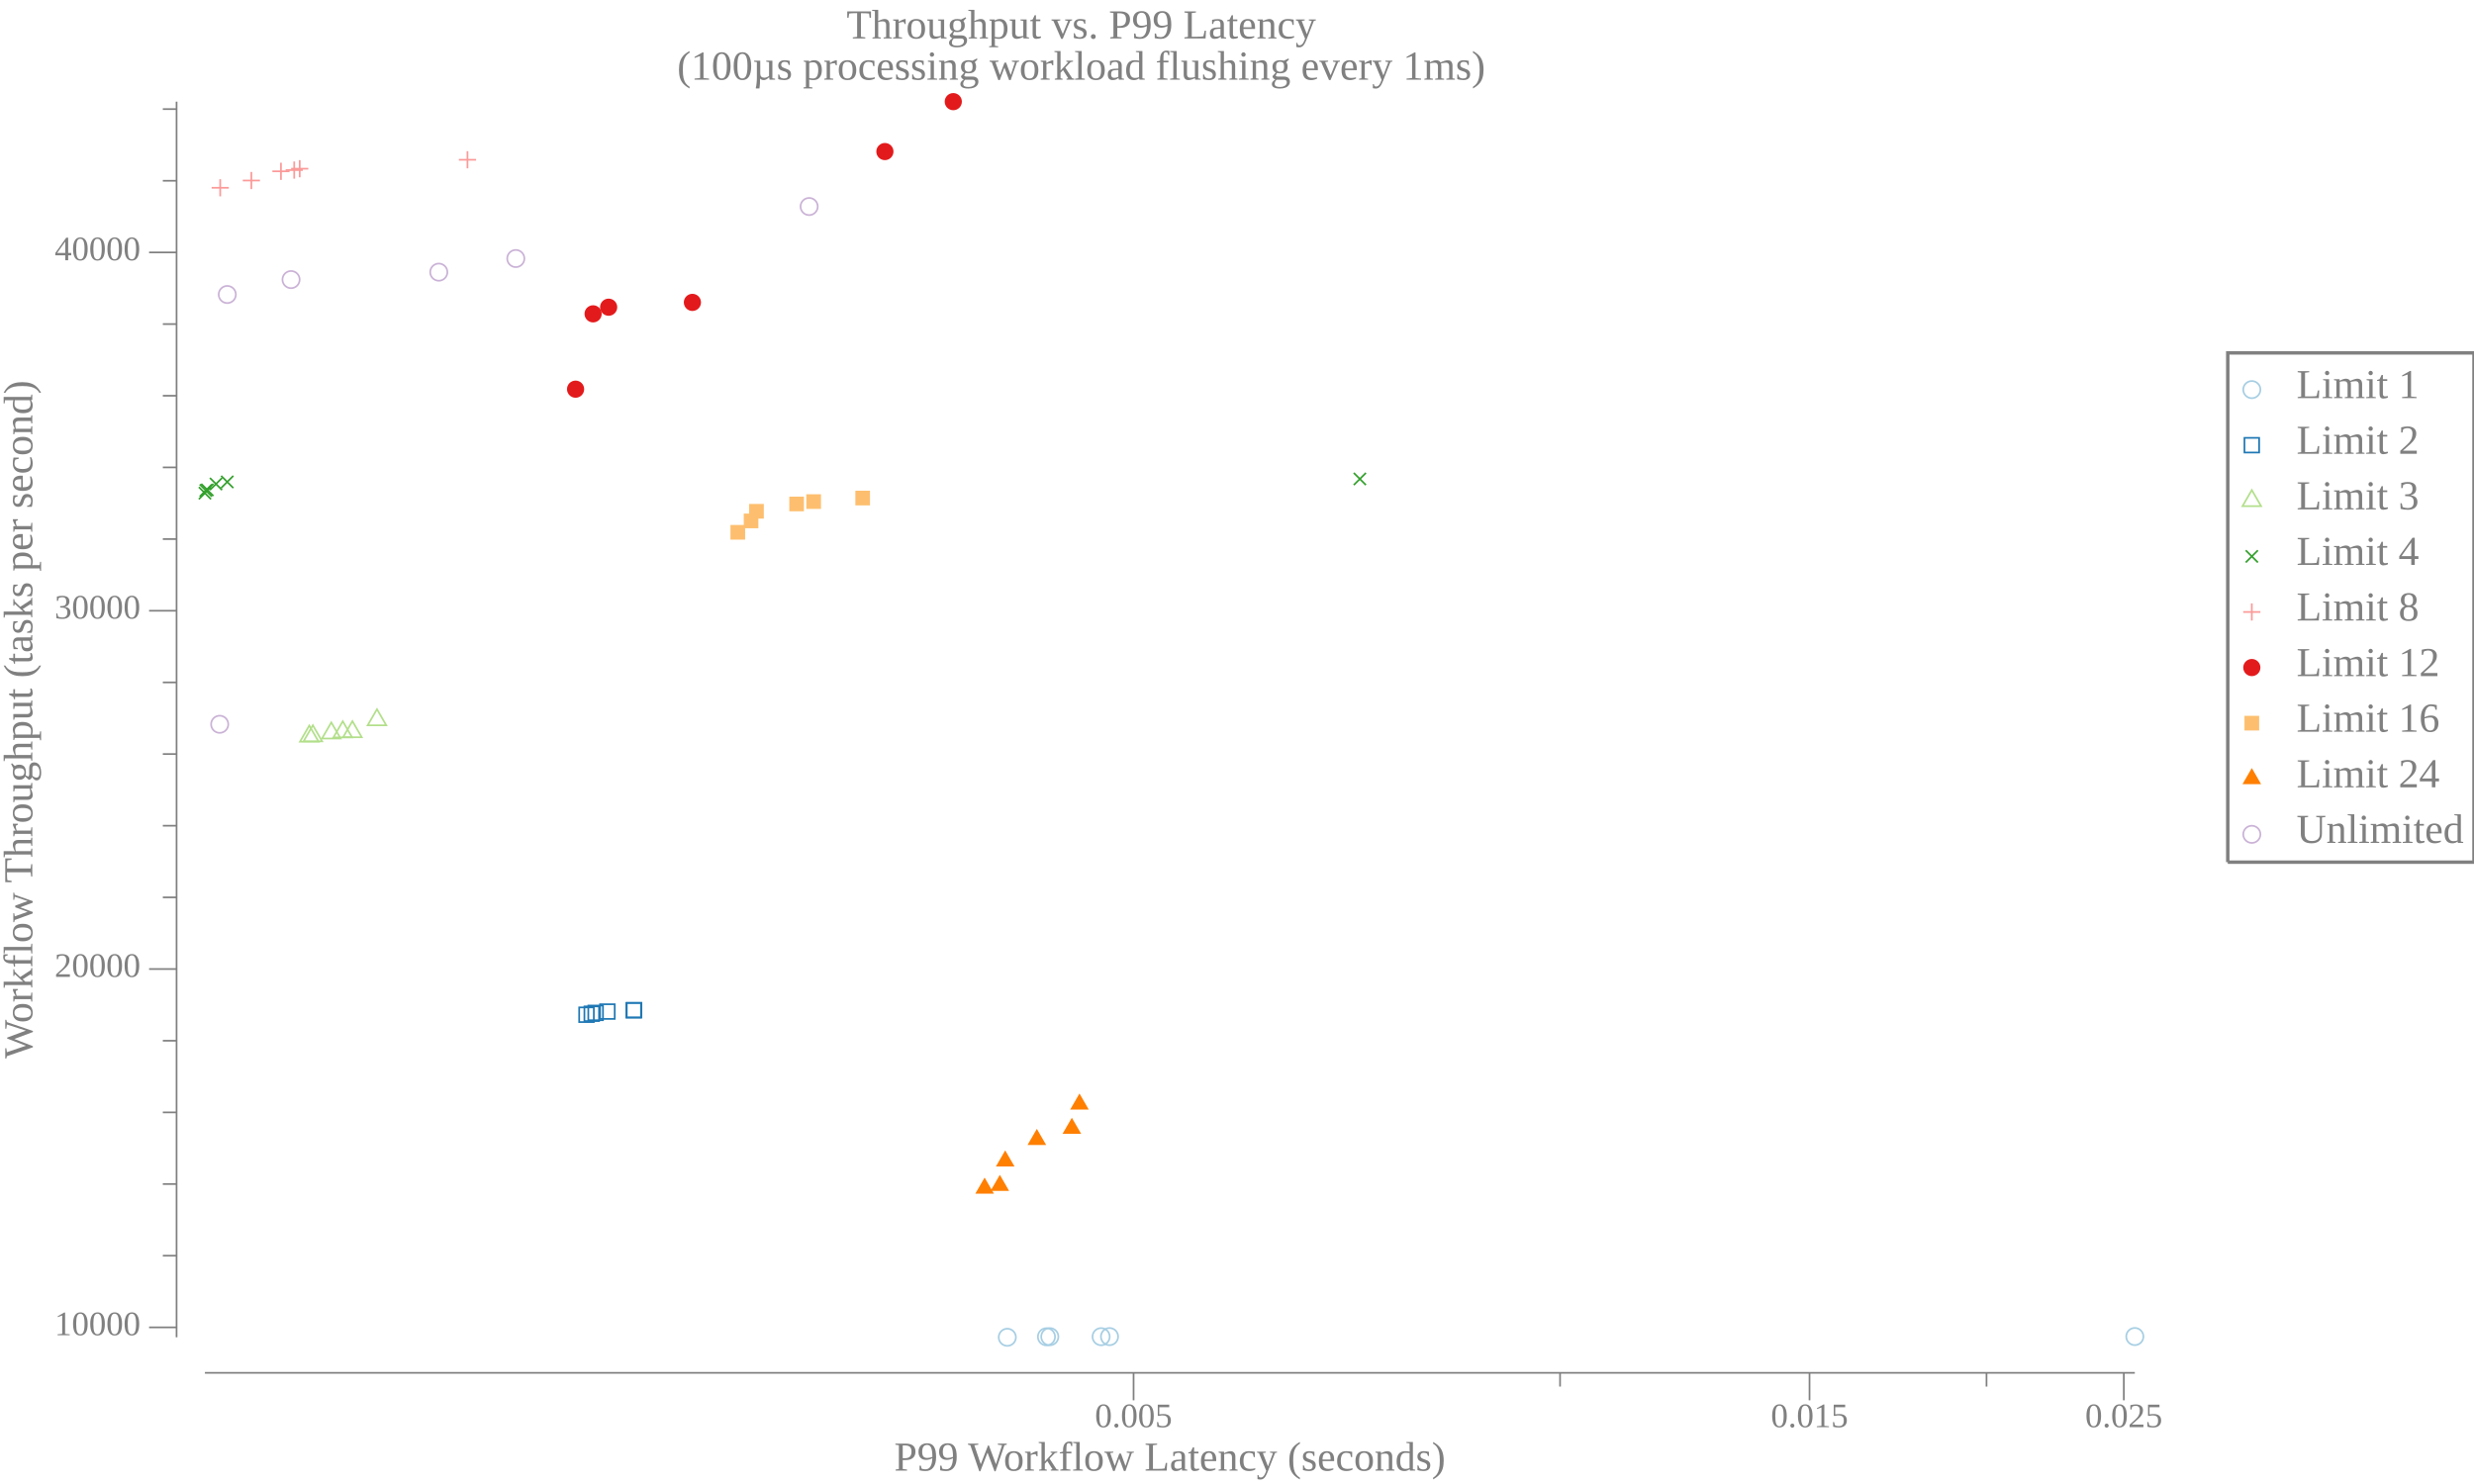
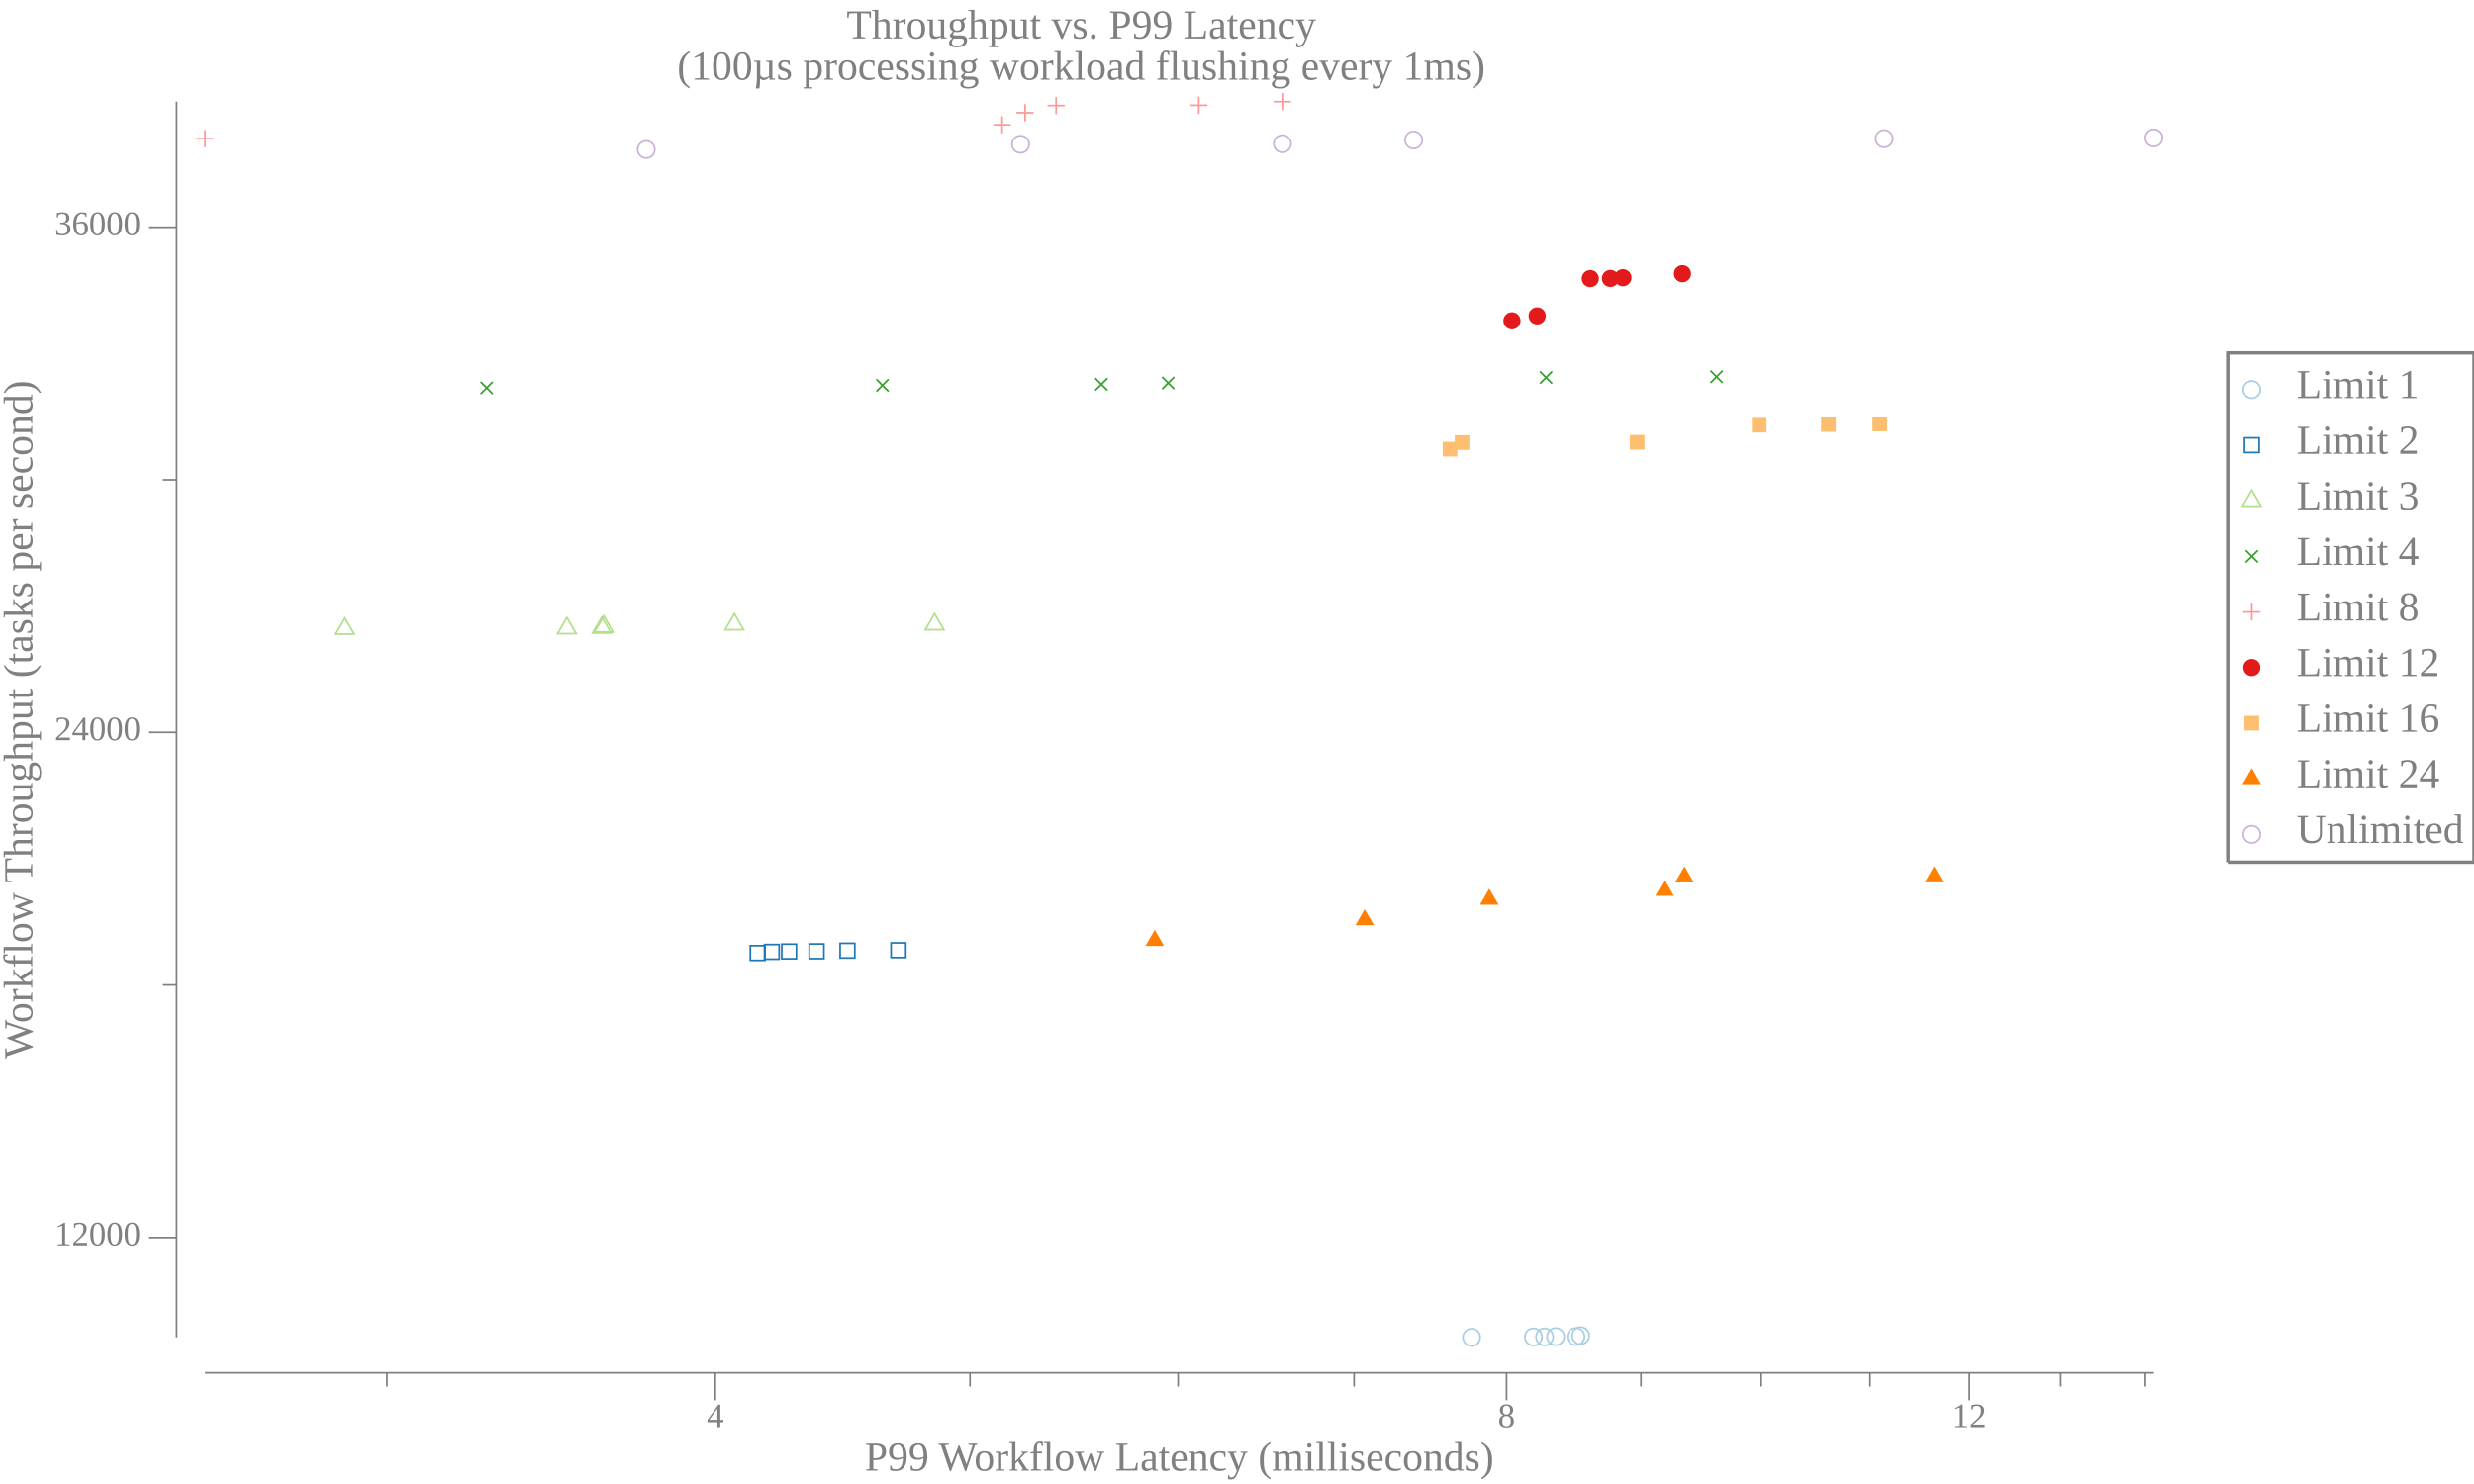
<svg xmlns="http://www.w3.org/2000/svg" width="720pt" height="432pt" viewBox="0 0 720 432">
  <g transform="scale(1, -1) translate(0, -432)">
    <path d="M657.84,318.58A2.5,2.5 0 1 1 652.84,318.58A2.5,2.5 0 1 1 657.84,318.58Z" style="fill:none;stroke:#A6CEE3;stroke-width:0.5" />
    <text x="668.34" y="-316.1" transform="scale(1, -1)" style="font-family:Liberation Serif;font-variant:normal;font-weight:normal;font-style:normal;font-size:12px;fill:#808080">Limit 1</text>
    <path d="M653.2,300.27L657.47,300.27L657.47,304.54L653.2,304.54Z" style="fill:none;stroke:#1F78B4;stroke-width:0.5" />
    <text x="668.34" y="-299.91" transform="scale(1, -1)" style="font-family:Liberation Serif;font-variant:normal;font-weight:normal;font-style:normal;font-size:12px;fill:#808080">Limit 2</text>
    <path d="M655.34,289.34L652.63,284.66L658.04,284.66Z" style="fill:none;stroke:#B2DF8A;stroke-width:0.5" />
    <text x="668.34" y="-283.73" transform="scale(1, -1)" style="font-family:Liberation Serif;font-variant:normal;font-weight:normal;font-style:normal;font-size:12px;fill:#808080">Limit 3</text>
    <path d="M653.57,268.27L657.11,271.8" style="fill:none;stroke:#33A02C;stroke-width:0.5" />
    <path d="M653.57,271.8L657.11,268.27" style="fill:none;stroke:#33A02C;stroke-width:0.5" />
    <text x="668.34" y="-267.55" transform="scale(1, -1)" style="font-family:Liberation Serif;font-variant:normal;font-weight:normal;font-style:normal;font-size:12px;fill:#808080">Limit 4</text>
    <path d="M655.34,256.35L655.34,251.35" style="fill:none;stroke:#FB9A99;stroke-width:0.5" />
    <path d="M652.84,253.85L657.84,253.85" style="fill:none;stroke:#FB9A99;stroke-width:0.5" />
    <text x="668.34" y="-251.36" transform="scale(1, -1)" style="font-family:Liberation Serif;font-variant:normal;font-weight:normal;font-style:normal;font-size:12px;fill:#808080">Limit 8</text>
    <path d="M657.84,237.67A2.5,2.5 0 1 1 652.84,237.67A2.5,2.5 0 1 1 657.84,237.67Z" style="fill:#E31A1C" />
    <text x="668.34" y="-235.18" transform="scale(1, -1)" style="font-family:Liberation Serif;font-variant:normal;font-weight:normal;font-style:normal;font-size:12px;fill:#808080">Limit 12</text>
    <path d="M653.2,219.35L657.47,219.35L657.47,223.62L653.2,223.62Z" style="fill:#FDBF6F" />
    <text x="668.34" y="-219" transform="scale(1, -1)" style="font-family:Liberation Serif;font-variant:normal;font-weight:normal;font-style:normal;font-size:12px;fill:#808080">Limit 16</text>
    <path d="M655.34,208.42L652.63,203.74L658.04,203.74Z" style="fill:#FF7F00" />
    <text x="668.34" y="-202.81" transform="scale(1, -1)" style="font-family:Liberation Serif;font-variant:normal;font-weight:normal;font-style:normal;font-size:12px;fill:#808080">Limit 24</text>
    <path d="M657.84,189.12A2.5,2.5 0 1 1 652.84,189.12A2.5,2.5 0 1 1 657.84,189.12Z" style="fill:none;stroke:#CAB2D6;stroke-width:0.5" />
    <text x="668.34" y="-186.63" transform="scale(1, -1)" style="font-family:Liberation Serif;font-variant:normal;font-weight:normal;font-style:normal;font-size:12px;fill:#808080">Unlimited</text>
    <path d="M648.34,181.02L648.34,329.27L720,329.27L720,181.02L648.34,181.02" style="fill:none;stroke:#808080" />
    <path d="M0,0L629.34,0L629.34,432L0,432Z" style="fill:#-8000000000000000-8000000000000000-8000000000000000;fill-opacity:0" />
    <text x="246.35" y="-420.81" transform="scale(1, -1)" style="font-family:Liberation Serif;font-variant:normal;font-weight:normal;font-style:normal;font-size:12px;fill:#808080">Throughput vs. P99 Latency</text>
    <text x="197.07" y="-408.81" transform="scale(1, -1)" style="font-family:Liberation Serif;font-variant:normal;font-weight:normal;font-style:normal;font-size:12px;fill:#808080">(100µs processing workload flushing every 1ms)</text>
-     <text x="260.24" y="-3.902" transform="scale(1, -1)" style="font-family:Liberation Serif;font-variant:normal;font-weight:normal;font-style:normal;font-size:12px;fill:#808080">P99 Workflow Latency (seconds)</text>
-     <text x="318.65" y="-16.541" transform="scale(1, -1)" style="font-family:Liberation Serif;font-variant:normal;font-weight:normal;font-style:normal;font-size:10px;fill:#808080">0.005</text>
-     <text x="515.37" y="-16.541" transform="scale(1, -1)" style="font-family:Liberation Serif;font-variant:normal;font-weight:normal;font-style:normal;font-size:10px;fill:#808080">0.015</text>
-     <text x="606.84" y="-16.541" transform="scale(1, -1)" style="font-family:Liberation Serif;font-variant:normal;font-weight:normal;font-style:normal;font-size:10px;fill:#808080">0.025</text>
-     <path d="M329.9,24.363L329.9,32.363" style="fill:none;stroke:#808080;stroke-width:0.5" />
-     <path d="M526.62,24.363L526.62,32.363" style="fill:none;stroke:#808080;stroke-width:0.5" />
-     <path d="M618.09,24.363L618.09,32.363" style="fill:none;stroke:#808080;stroke-width:0.5" />
-     <path d="M454.02,28.363L454.02,32.363" style="fill:none;stroke:#808080;stroke-width:0.5" />
-     <path d="M578.13,28.363L578.13,32.363" style="fill:none;stroke:#808080;stroke-width:0.5" />
-     <path d="M59.635,32.363L621.29,32.363" style="fill:none;stroke:#808080;stroke-width:0.5" />
+     <text x="251.68" y="-3.902" transform="scale(1, -1)" style="font-family:Liberation Serif;font-variant:normal;font-weight:normal;font-style:normal;font-size:12px;fill:#808080">P99 Workflow Latency (milliseconds)</text>
+     <text x="205.67" y="-16.541" transform="scale(1, -1)" style="font-family:Liberation Serif;font-variant:normal;font-weight:normal;font-style:normal;font-size:10px;fill:#808080">4</text>
+     <text x="435.95" y="-16.541" transform="scale(1, -1)" style="font-family:Liberation Serif;font-variant:normal;font-weight:normal;font-style:normal;font-size:10px;fill:#808080">8</text>
+     <text x="568.15" y="-16.541" transform="scale(1, -1)" style="font-family:Liberation Serif;font-variant:normal;font-weight:normal;font-style:normal;font-size:10px;fill:#808080">12</text>
+     <path d="M208.17,24.363L208.17,32.363" style="fill:none;stroke:#808080;stroke-width:0.5" />
+     <path d="M438.45,24.363L438.45,32.363" style="fill:none;stroke:#808080;stroke-width:0.5" />
+     <path d="M573.15,24.363L573.15,32.363" style="fill:none;stroke:#808080;stroke-width:0.5" />
+     <path d="M112.6,28.363L112.6,32.363" style="fill:none;stroke:#808080;stroke-width:0.5" />
+     <path d="M282.31,28.363L282.31,32.363" style="fill:none;stroke:#808080;stroke-width:0.5" />
+     <path d="M342.87,28.363L342.87,32.363" style="fill:none;stroke:#808080;stroke-width:0.5" />
+     <path d="M394.09,28.363L394.09,32.363" style="fill:none;stroke:#808080;stroke-width:0.5" />
+     <path d="M477.57,28.363L477.57,32.363" style="fill:none;stroke:#808080;stroke-width:0.5" />
+     <path d="M512.58,28.363L512.58,32.363" style="fill:none;stroke:#808080;stroke-width:0.5" />
+     <path d="M544.24,28.363L544.24,32.363" style="fill:none;stroke:#808080;stroke-width:0.5" />
+     <path d="M599.74,28.363L599.74,32.363" style="fill:none;stroke:#808080;stroke-width:0.5" />
+     <path d="M624.36,28.363L624.36,32.363" style="fill:none;stroke:#808080;stroke-width:0.5" />
+     <path d="M59.635,32.363L626.84,32.363" style="fill:none;stroke:#808080;stroke-width:0.5" />
    <g transform="rotate(90)">
      <text x="123.84" y="9.387" transform="scale(1, -1)" style="font-family:Liberation Serif;font-variant:normal;font-weight:normal;font-style:normal;font-size:12px;fill:#808080">Workflow Throughput (tasks per second)</text>
    </g>
-     <text x="15.885" y="-43.313" transform="scale(1, -1)" style="font-family:Liberation Serif;font-variant:normal;font-weight:normal;font-style:normal;font-size:10px;fill:#808080">10000</text>
-     <text x="15.885" y="-147.62" transform="scale(1, -1)" style="font-family:Liberation Serif;font-variant:normal;font-weight:normal;font-style:normal;font-size:10px;fill:#808080">20000</text>
-     <text x="15.885" y="-251.93" transform="scale(1, -1)" style="font-family:Liberation Serif;font-variant:normal;font-weight:normal;font-style:normal;font-size:10px;fill:#808080">30000</text>
-     <text x="15.885" y="-356.23" transform="scale(1, -1)" style="font-family:Liberation Serif;font-variant:normal;font-weight:normal;font-style:normal;font-size:10px;fill:#808080">40000</text>
-     <path d="M43.385,45.598L51.385,45.598" style="fill:none;stroke:#808080;stroke-width:0.5" />
-     <path d="M43.385,149.91L51.385,149.91" style="fill:none;stroke:#808080;stroke-width:0.5" />
-     <path d="M43.385,254.21L51.385,254.21" style="fill:none;stroke:#808080;stroke-width:0.5" />
-     <path d="M43.385,358.52L51.385,358.52" style="fill:none;stroke:#808080;stroke-width:0.5" />
-     <path d="M47.385,66.46L51.385,66.46" style="fill:none;stroke:#808080;stroke-width:0.5" />
-     <path d="M47.385,87.321L51.385,87.321" style="fill:none;stroke:#808080;stroke-width:0.5" />
-     <path d="M47.385,108.18L51.385,108.18" style="fill:none;stroke:#808080;stroke-width:0.5" />
-     <path d="M47.385,129.04L51.385,129.04" style="fill:none;stroke:#808080;stroke-width:0.5" />
-     <path d="M47.385,170.77L51.385,170.77" style="fill:none;stroke:#808080;stroke-width:0.5" />
-     <path d="M47.385,191.63L51.385,191.63" style="fill:none;stroke:#808080;stroke-width:0.5" />
-     <path d="M47.385,212.49L51.385,212.49" style="fill:none;stroke:#808080;stroke-width:0.5" />
-     <path d="M47.385,233.35L51.385,233.35" style="fill:none;stroke:#808080;stroke-width:0.5" />
-     <path d="M47.385,275.07L51.385,275.07" style="fill:none;stroke:#808080;stroke-width:0.5" />
-     <path d="M47.385,295.94L51.385,295.94" style="fill:none;stroke:#808080;stroke-width:0.5" />
-     <path d="M47.385,316.8L51.385,316.8" style="fill:none;stroke:#808080;stroke-width:0.5" />
-     <path d="M47.385,337.66L51.385,337.66" style="fill:none;stroke:#808080;stroke-width:0.5" />
-     <path d="M47.385,379.38L51.385,379.38" style="fill:none;stroke:#808080;stroke-width:0.5" />
-     <path d="M47.385,400.24L51.385,400.24" style="fill:none;stroke:#808080;stroke-width:0.5" />
+     <text x="15.885" y="-69.466" transform="scale(1, -1)" style="font-family:Liberation Serif;font-variant:normal;font-weight:normal;font-style:normal;font-size:10px;fill:#808080">12000</text>
+     <text x="15.885" y="-216.51" transform="scale(1, -1)" style="font-family:Liberation Serif;font-variant:normal;font-weight:normal;font-style:normal;font-size:10px;fill:#808080">24000</text>
+     <text x="15.885" y="-363.56" transform="scale(1, -1)" style="font-family:Liberation Serif;font-variant:normal;font-weight:normal;font-style:normal;font-size:10px;fill:#808080">36000</text>
+     <path d="M43.385,71.751L51.385,71.751" style="fill:none;stroke:#808080;stroke-width:0.5" />
+     <path d="M43.385,218.8L51.385,218.8" style="fill:none;stroke:#808080;stroke-width:0.5" />
+     <path d="M43.385,365.85L51.385,365.85" style="fill:none;stroke:#808080;stroke-width:0.5" />
+     <path d="M47.385,145.27L51.385,145.27" style="fill:none;stroke:#808080;stroke-width:0.5" />
+     <path d="M47.385,292.32L51.385,292.32" style="fill:none;stroke:#808080;stroke-width:0.5" />
    <path d="M51.385,42.709L51.385,402.41" style="fill:none;stroke:#808080;stroke-width:0.5" />
-     <path d="M295.65,42.709A2.5,2.5 0 1 1 290.65,42.709A2.5,2.5 0 1 1 295.65,42.709Z" style="fill:none;stroke:#A6CEE3;stroke-width:0.5" />
-     <path d="M307.05,42.855A2.5,2.5 0 1 1 302.05,42.855A2.5,2.5 0 1 1 307.05,42.855Z" style="fill:none;stroke:#A6CEE3;stroke-width:0.5" />
-     <path d="M308.02,42.886A2.5,2.5 0 1 1 303.02,42.886A2.5,2.5 0 1 1 308.02,42.886Z" style="fill:none;stroke:#A6CEE3;stroke-width:0.5" />
-     <path d="M322.95,42.886A2.5,2.5 0 1 1 317.95,42.886A2.5,2.5 0 1 1 322.95,42.886Z" style="fill:none;stroke:#A6CEE3;stroke-width:0.5" />
-     <path d="M325.4,42.907A2.5,2.5 0 1 1 320.4,42.907A2.5,2.5 0 1 1 325.4,42.907Z" style="fill:none;stroke:#A6CEE3;stroke-width:0.5" />
-     <path d="M623.79,42.928A2.5,2.5 0 1 1 618.79,42.928A2.5,2.5 0 1 1 623.79,42.928Z" style="fill:none;stroke:#A6CEE3;stroke-width:0.5" />
-     <path d="M168.56,134.47L172.82,134.47L172.82,138.74L168.56,138.74Z" style="fill:none;stroke:#1F78B4;stroke-width:0.5" />
-     <path d="M170.08,134.76L174.34,134.76L174.34,139.03L170.08,139.03Z" style="fill:none;stroke:#1F78B4;stroke-width:0.5" />
-     <path d="M171.21,135.01L175.48,135.01L175.48,139.28L171.21,139.28Z" style="fill:none;stroke:#1F78B4;stroke-width:0.5" />
-     <path d="M174.63,135.39L178.9,135.39L178.9,139.66L174.63,139.66Z" style="fill:none;stroke:#1F78B4;stroke-width:0.5" />
-     <path d="M182.28,135.77L186.55,135.77L186.55,140.03L182.28,140.03Z" style="fill:none;stroke:#1F78B4;stroke-width:0.5" />
-     <path d="M182.4,135.81L186.67,135.81L186.67,140.08L182.4,140.08Z" style="fill:none;stroke:#1F78B4;stroke-width:0.5" />
-     <path d="M90.014,220.79L87.308,216.1L92.72,216.1Z" style="fill:none;stroke:#B2DF8A;stroke-width:0.5" />
-     <path d="M91.046,220.88L88.339,216.19L93.752,216.19Z" style="fill:none;stroke:#B2DF8A;stroke-width:0.5" />
-     <path d="M96.422,221.7L93.716,217.01L99.128,217.01Z" style="fill:none;stroke:#B2DF8A;stroke-width:0.5" />
-     <path d="M99.755,222.04L97.049,217.35L102.46,217.35Z" style="fill:none;stroke:#B2DF8A;stroke-width:0.5" />
-     <path d="M102.56,222.08L99.856,217.39L105.27,217.39Z" style="fill:none;stroke:#B2DF8A;stroke-width:0.5" />
-     <path d="M109.71,225.54L107,220.86L112.41,220.86Z" style="fill:none;stroke:#B2DF8A;stroke-width:0.5" />
-     <path d="M57.867,286.67L61.403,290.2" style="fill:none;stroke:#33A02C;stroke-width:0.5" />
-     <path d="M57.867,290.2L61.403,286.67" style="fill:none;stroke:#33A02C;stroke-width:0.5" />
-     <path d="M58.127,287.45L61.663,290.99" style="fill:none;stroke:#33A02C;stroke-width:0.5" />
-     <path d="M58.127,290.99L61.663,287.45" style="fill:none;stroke:#33A02C;stroke-width:0.5" />
-     <path d="M58.564,287.63L62.1,291.16" style="fill:none;stroke:#33A02C;stroke-width:0.5" />
-     <path d="M58.564,291.16L62.1,287.63" style="fill:none;stroke:#33A02C;stroke-width:0.5" />
-     <path d="M61.092,289.34L64.628,292.87" style="fill:none;stroke:#33A02C;stroke-width:0.5" />
-     <path d="M61.092,292.87L64.628,289.34" style="fill:none;stroke:#33A02C;stroke-width:0.5" />
-     <path d="M64.365,289.94L67.901,293.48" style="fill:none;stroke:#33A02C;stroke-width:0.5" />
-     <path d="M64.365,293.48L67.901,289.94" style="fill:none;stroke:#33A02C;stroke-width:0.5" />
-     <path d="M393.98,290.81L397.52,294.34" style="fill:none;stroke:#33A02C;stroke-width:0.5" />
-     <path d="M393.98,294.34L397.52,290.81" style="fill:none;stroke:#33A02C;stroke-width:0.5" />
-     <path d="M64.086,379.84L64.086,374.84" style="fill:none;stroke:#FB9A99;stroke-width:0.5" />
-     <path d="M61.586,377.34L66.586,377.34" style="fill:none;stroke:#FB9A99;stroke-width:0.5" />
-     <path d="M73.154,381.95L73.154,376.95" style="fill:none;stroke:#FB9A99;stroke-width:0.5" />
-     <path d="M70.654,379.45L75.654,379.45" style="fill:none;stroke:#FB9A99;stroke-width:0.5" />
-     <path d="M81.766,384.63L81.766,379.63" style="fill:none;stroke:#FB9A99;stroke-width:0.5" />
-     <path d="M79.266,382.13L84.266,382.13" style="fill:none;stroke:#FB9A99;stroke-width:0.5" />
-     <path d="M85.624,384.99L85.624,379.99" style="fill:none;stroke:#FB9A99;stroke-width:0.5" />
-     <path d="M83.124,382.49L88.124,382.49" style="fill:none;stroke:#FB9A99;stroke-width:0.5" />
-     <path d="M87.223,385.39L87.223,380.39" style="fill:none;stroke:#FB9A99;stroke-width:0.5" />
-     <path d="M84.723,382.89L89.723,382.89" style="fill:none;stroke:#FB9A99;stroke-width:0.5" />
-     <path d="M136.05,387.99L136.05,382.99" style="fill:none;stroke:#FB9A99;stroke-width:0.5" />
-     <path d="M133.55,385.49L138.55,385.49" style="fill:none;stroke:#FB9A99;stroke-width:0.5" />
-     <path d="M170.01,318.71A2.5,2.5 0 1 1 165.01,318.71A2.5,2.5 0 1 1 170.01,318.71Z" style="fill:#E31A1C" />
-     <path d="M175.11,340.64A2.5,2.5 0 1 1 170.11,340.64A2.5,2.5 0 1 1 175.11,340.64Z" style="fill:#E31A1C" />
-     <path d="M179.63,342.57A2.5,2.5 0 1 1 174.63,342.57A2.5,2.5 0 1 1 179.63,342.57Z" style="fill:#E31A1C" />
-     <path d="M204.01,343.97A2.5,2.5 0 1 1 199.01,343.97A2.5,2.5 0 1 1 204.01,343.97Z" style="fill:#E31A1C" />
-     <path d="M260.03,387.88A2.5,2.5 0 1 1 255.03,387.88A2.5,2.5 0 1 1 260.03,387.88Z" style="fill:#E31A1C" />
-     <path d="M279.93,402.41A2.5,2.5 0 1 1 274.93,402.41A2.5,2.5 0 1 1 279.93,402.41Z" style="fill:#E31A1C" />
-     <path d="M212.58,274.91L216.85,274.91L216.85,279.18L212.58,279.18Z" style="fill:#FDBF6F" />
-     <path d="M216.45,278.22L220.71,278.22L220.71,282.49L216.45,282.49Z" style="fill:#FDBF6F" />
-     <path d="M218.02,281.03L222.29,281.03L222.29,285.3L218.02,285.3Z" style="fill:#FDBF6F" />
-     <path d="M229.71,283.16L233.97,283.16L233.97,287.43L229.71,287.43Z" style="fill:#FDBF6F" />
-     <path d="M234.66,283.85L238.93,283.85L238.93,288.12L234.66,288.12Z" style="fill:#FDBF6F" />
-     <path d="M248.93,284.88L253.19,284.88L253.19,289.15L248.93,289.15Z" style="fill:#FDBF6F" />
-     <path d="M286.55,89.205L283.84,84.517L289.26,84.517Z" style="fill:#FF7F00" />
-     <path d="M290.98,90.008L288.27,85.321L293.68,85.321Z" style="fill:#FF7F00" />
-     <path d="M292.54,97.122L289.84,92.434L295.25,92.434Z" style="fill:#FF7F00" />
-     <path d="M301.75,103.38L299.04,98.693L304.46,98.693Z" style="fill:#FF7F00" />
-     <path d="M311.94,106.62L309.23,101.94L314.65,101.94Z" style="fill:#FF7F00" />
-     <path d="M314.16,113.68L311.45,108.99L316.86,108.99Z" style="fill:#FF7F00" />
-     <path d="M66.435,221.16A2.5,2.5 0 1 1 61.435,221.16A2.5,2.5 0 1 1 66.435,221.16Z" style="fill:none;stroke:#CAB2D6;stroke-width:0.5" />
-     <path d="M68.643,346.27A2.5,2.5 0 1 1 63.643,346.27A2.5,2.5 0 1 1 68.643,346.27Z" style="fill:none;stroke:#CAB2D6;stroke-width:0.5" />
-     <path d="M87.204,350.61A2.5,2.5 0 1 1 82.204,350.61A2.5,2.5 0 1 1 87.204,350.61Z" style="fill:none;stroke:#CAB2D6;stroke-width:0.5" />
-     <path d="M130.2,352.78A2.5,2.5 0 1 1 125.2,352.78A2.5,2.5 0 1 1 130.2,352.78Z" style="fill:none;stroke:#CAB2D6;stroke-width:0.5" />
-     <path d="M152.61,356.74A2.5,2.5 0 1 1 147.61,356.74A2.5,2.5 0 1 1 152.61,356.74Z" style="fill:none;stroke:#CAB2D6;stroke-width:0.5" />
-     <path d="M237.98,371.88A2.5,2.5 0 1 1 232.98,371.88A2.5,2.5 0 1 1 237.98,371.88Z" style="fill:none;stroke:#CAB2D6;stroke-width:0.5" />
+     <path d="M430.78,42.709A2.5,2.5 0 1 1 425.78,42.709A2.5,2.5 0 1 1 430.78,42.709Z" style="fill:none;stroke:#A6CEE3;stroke-width:0.5" />
+     <path d="M448.79,42.819A2.5,2.5 0 1 1 443.79,42.819A2.5,2.5 0 1 1 448.79,42.819Z" style="fill:none;stroke:#A6CEE3;stroke-width:0.5" />
+     <path d="M452.04,42.819A2.5,2.5 0 1 1 447.04,42.819A2.5,2.5 0 1 1 452.04,42.819Z" style="fill:none;stroke:#A6CEE3;stroke-width:0.5" />
+     <path d="M455.24,42.905A2.5,2.5 0 1 1 450.24,42.905A2.5,2.5 0 1 1 455.24,42.905Z" style="fill:none;stroke:#A6CEE3;stroke-width:0.5" />
+     <path d="M461.14,42.917A2.5,2.5 0 1 1 456.14,42.917A2.5,2.5 0 1 1 461.14,42.917Z" style="fill:none;stroke:#A6CEE3;stroke-width:0.5" />
+     <path d="M462.52,43.187A2.5,2.5 0 1 1 457.52,43.187A2.5,2.5 0 1 1 462.52,43.187Z" style="fill:none;stroke:#A6CEE3;stroke-width:0.5" />
+     <path d="M218.37,152.44L222.64,152.44L222.64,156.71L218.37,156.71Z" style="fill:none;stroke:#1F78B4;stroke-width:0.5" />
+     <path d="M222.48,152.78L226.75,152.78L226.75,157.05L222.48,157.05Z" style="fill:none;stroke:#1F78B4;stroke-width:0.5" />
+     <path d="M227.52,152.9L231.78,152.9L231.78,157.16L227.52,157.16Z" style="fill:none;stroke:#1F78B4;stroke-width:0.5" />
+     <path d="M235.51,152.94L239.78,152.94L239.78,157.21L235.51,157.21Z" style="fill:none;stroke:#1F78B4;stroke-width:0.5" />
+     <path d="M244.5,153.13L248.77,153.13L248.77,157.4L244.5,157.4Z" style="fill:none;stroke:#1F78B4;stroke-width:0.5" />
+     <path d="M259.33,153.26L263.6,153.26L263.6,157.53L259.33,157.53Z" style="fill:none;stroke:#1F78B4;stroke-width:0.5" />
+     <path d="M100.37,252.09L97.668,247.41L103.08,247.41Z" style="fill:none;stroke:#B2DF8A;stroke-width:0.5" />
+     <path d="M164.99,252.23L162.28,247.54L167.7,247.54Z" style="fill:none;stroke:#B2DF8A;stroke-width:0.5" />
+     <path d="M175.16,252.41L172.45,247.72L177.86,247.72Z" style="fill:none;stroke:#B2DF8A;stroke-width:0.5" />
+     <path d="M175.74,252.71L173.03,248.02L178.44,248.02Z" style="fill:none;stroke:#B2DF8A;stroke-width:0.5" />
+     <path d="M213.73,253.36L211.02,248.67L216.43,248.67Z" style="fill:none;stroke:#B2DF8A;stroke-width:0.5" />
+     <path d="M271.99,253.37L269.29,248.68L274.7,248.68Z" style="fill:none;stroke:#B2DF8A;stroke-width:0.5" />
+     <path d="M139.86,317.31L143.4,320.84" style="fill:none;stroke:#33A02C;stroke-width:0.5" />
+     <path d="M139.86,320.84L143.4,317.31" style="fill:none;stroke:#33A02C;stroke-width:0.5" />
+     <path d="M255.05,318.05L258.59,321.59" style="fill:none;stroke:#33A02C;stroke-width:0.5" />
+     <path d="M255.05,321.59L258.59,318.05" style="fill:none;stroke:#33A02C;stroke-width:0.5" />
+     <path d="M318.76,318.36L322.3,321.89" style="fill:none;stroke:#33A02C;stroke-width:0.5" />
+     <path d="M318.76,321.89L322.3,318.36" style="fill:none;stroke:#33A02C;stroke-width:0.5" />
+     <path d="M338.22,318.74L341.76,322.27" style="fill:none;stroke:#33A02C;stroke-width:0.5" />
+     <path d="M338.22,322.27L341.76,318.74" style="fill:none;stroke:#33A02C;stroke-width:0.5" />
+     <path d="M448.18,320.33L451.72,323.87" style="fill:none;stroke:#33A02C;stroke-width:0.5" />
+     <path d="M448.18,323.87L451.72,320.33" style="fill:none;stroke:#33A02C;stroke-width:0.5" />
+     <path d="M497.8,320.55L501.34,324.09" style="fill:none;stroke:#33A02C;stroke-width:0.5" />
+     <path d="M497.8,324.09L501.34,320.55" style="fill:none;stroke:#33A02C;stroke-width:0.5" />
+     <path d="M59.635,394.12L59.635,389.12" style="fill:none;stroke:#FB9A99;stroke-width:0.5" />
+     <path d="M57.135,391.62L62.135,391.62" style="fill:none;stroke:#FB9A99;stroke-width:0.5" />
+     <path d="M291.64,398.16L291.64,393.16" style="fill:none;stroke:#FB9A99;stroke-width:0.5" />
+     <path d="M289.14,395.66L294.14,395.66" style="fill:none;stroke:#FB9A99;stroke-width:0.5" />
+     <path d="M298.32,401.68L298.32,396.68" style="fill:none;stroke:#FB9A99;stroke-width:0.5" />
+     <path d="M295.82,399.18L300.82,399.18" style="fill:none;stroke:#FB9A99;stroke-width:0.5" />
+     <path d="M307.36,403.77L307.36,398.77" style="fill:none;stroke:#FB9A99;stroke-width:0.5" />
+     <path d="M304.86,401.27L309.86,401.27" style="fill:none;stroke:#FB9A99;stroke-width:0.5" />
+     <path d="M348.88,403.86L348.88,398.86" style="fill:none;stroke:#FB9A99;stroke-width:0.5" />
+     <path d="M346.38,401.36L351.38,401.36" style="fill:none;stroke:#FB9A99;stroke-width:0.5" />
+     <path d="M373.21,404.91L373.21,399.91" style="fill:none;stroke:#FB9A99;stroke-width:0.5" />
+     <path d="M370.71,402.41L375.71,402.41" style="fill:none;stroke:#FB9A99;stroke-width:0.5" />
+     <path d="M442.53,338.62A2.5,2.5 0 1 1 437.53,338.62A2.5,2.5 0 1 1 442.53,338.62Z" style="fill:#E31A1C" />
+     <path d="M449.87,340.05A2.5,2.5 0 1 1 444.87,340.05A2.5,2.5 0 1 1 449.87,340.05Z" style="fill:#E31A1C" />
+     <path d="M465.33,350.91A2.5,2.5 0 1 1 460.33,350.91A2.5,2.5 0 1 1 465.33,350.91Z" style="fill:#E31A1C" />
+     <path d="M471.19,350.96A2.5,2.5 0 1 1 466.19,350.96A2.5,2.5 0 1 1 471.19,350.96Z" style="fill:#E31A1C" />
+     <path d="M474.83,351.17A2.5,2.5 0 1 1 469.83,351.17A2.5,2.5 0 1 1 474.83,351.17Z" style="fill:#E31A1C" />
+     <path d="M492.15,352.34A2.5,2.5 0 1 1 487.15,352.34A2.5,2.5 0 1 1 492.15,352.34Z" style="fill:#E31A1C" />
+     <path d="M419.89,299.11L424.15,299.11L424.15,303.38L419.89,303.38Z" style="fill:#FDBF6F" />
+     <path d="M423.38,301.03L427.65,301.03L427.65,305.3L423.38,305.3Z" style="fill:#FDBF6F" />
+     <path d="M474.34,301.12L478.6,301.12L478.6,305.39L474.34,305.39Z" style="fill:#FDBF6F" />
+     <path d="M509.85,306.09L514.12,306.09L514.12,310.36L509.85,310.36Z" style="fill:#FDBF6F" />
+     <path d="M529.99,306.29L534.26,306.29L534.26,310.56L529.99,310.56Z" style="fill:#FDBF6F" />
+     <path d="M544.96,306.44L549.23,306.44L549.23,310.71L544.96,310.71Z" style="fill:#FDBF6F" />
+     <path d="M336.07,161.32L333.37,156.63L338.78,156.63Z" style="fill:#FF7F00" />
+     <path d="M397.17,167.34L394.47,162.66L399.88,162.66Z" style="fill:#FF7F00" />
+     <path d="M433.43,173.32L430.72,168.64L436.14,168.64Z" style="fill:#FF7F00" />
+     <path d="M484.45,175.92L481.75,171.23L487.16,171.23Z" style="fill:#FF7F00" />
+     <path d="M490.24,179.82L487.53,175.13L492.94,175.13Z" style="fill:#FF7F00" />
+     <path d="M562.88,179.84L560.17,175.16L565.59,175.16Z" style="fill:#FF7F00" />
+     <path d="M190.57,388.48A2.5,2.5 0 1 1 185.57,388.48A2.5,2.5 0 1 1 190.57,388.48Z" style="fill:none;stroke:#CAB2D6;stroke-width:0.5" />
+     <path d="M299.51,390A2.5,2.5 0 1 1 294.51,390A2.5,2.5 0 1 1 299.51,390Z" style="fill:none;stroke:#CAB2D6;stroke-width:0.5" />
+     <path d="M375.73,390.16A2.5,2.5 0 1 1 370.73,390.16A2.5,2.5 0 1 1 375.73,390.16Z" style="fill:none;stroke:#CAB2D6;stroke-width:0.5" />
+     <path d="M413.92,391.25A2.5,2.5 0 1 1 408.92,391.25A2.5,2.5 0 1 1 413.92,391.25Z" style="fill:none;stroke:#CAB2D6;stroke-width:0.5" />
+     <path d="M550.86,391.62A2.5,2.5 0 1 1 545.86,391.62A2.5,2.5 0 1 1 550.86,391.62Z" style="fill:none;stroke:#CAB2D6;stroke-width:0.5" />
+     <path d="M629.34,391.84A2.5,2.5 0 1 1 624.34,391.84A2.5,2.5 0 1 1 629.34,391.84Z" style="fill:none;stroke:#CAB2D6;stroke-width:0.5" />
  </g>
</svg>
